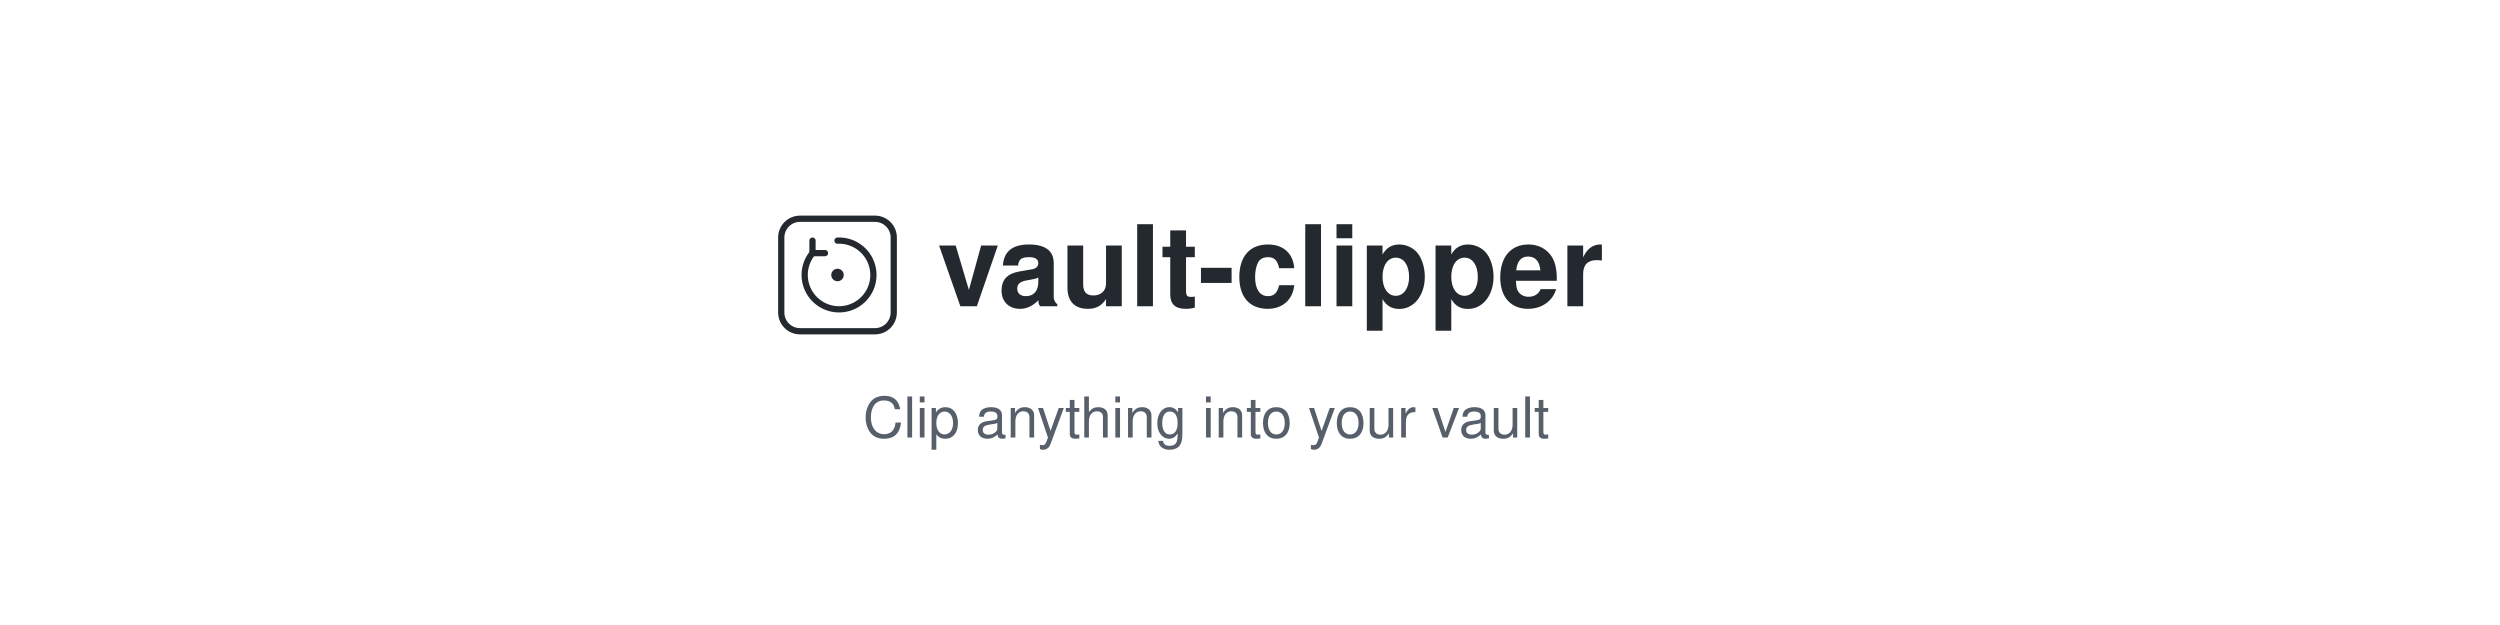
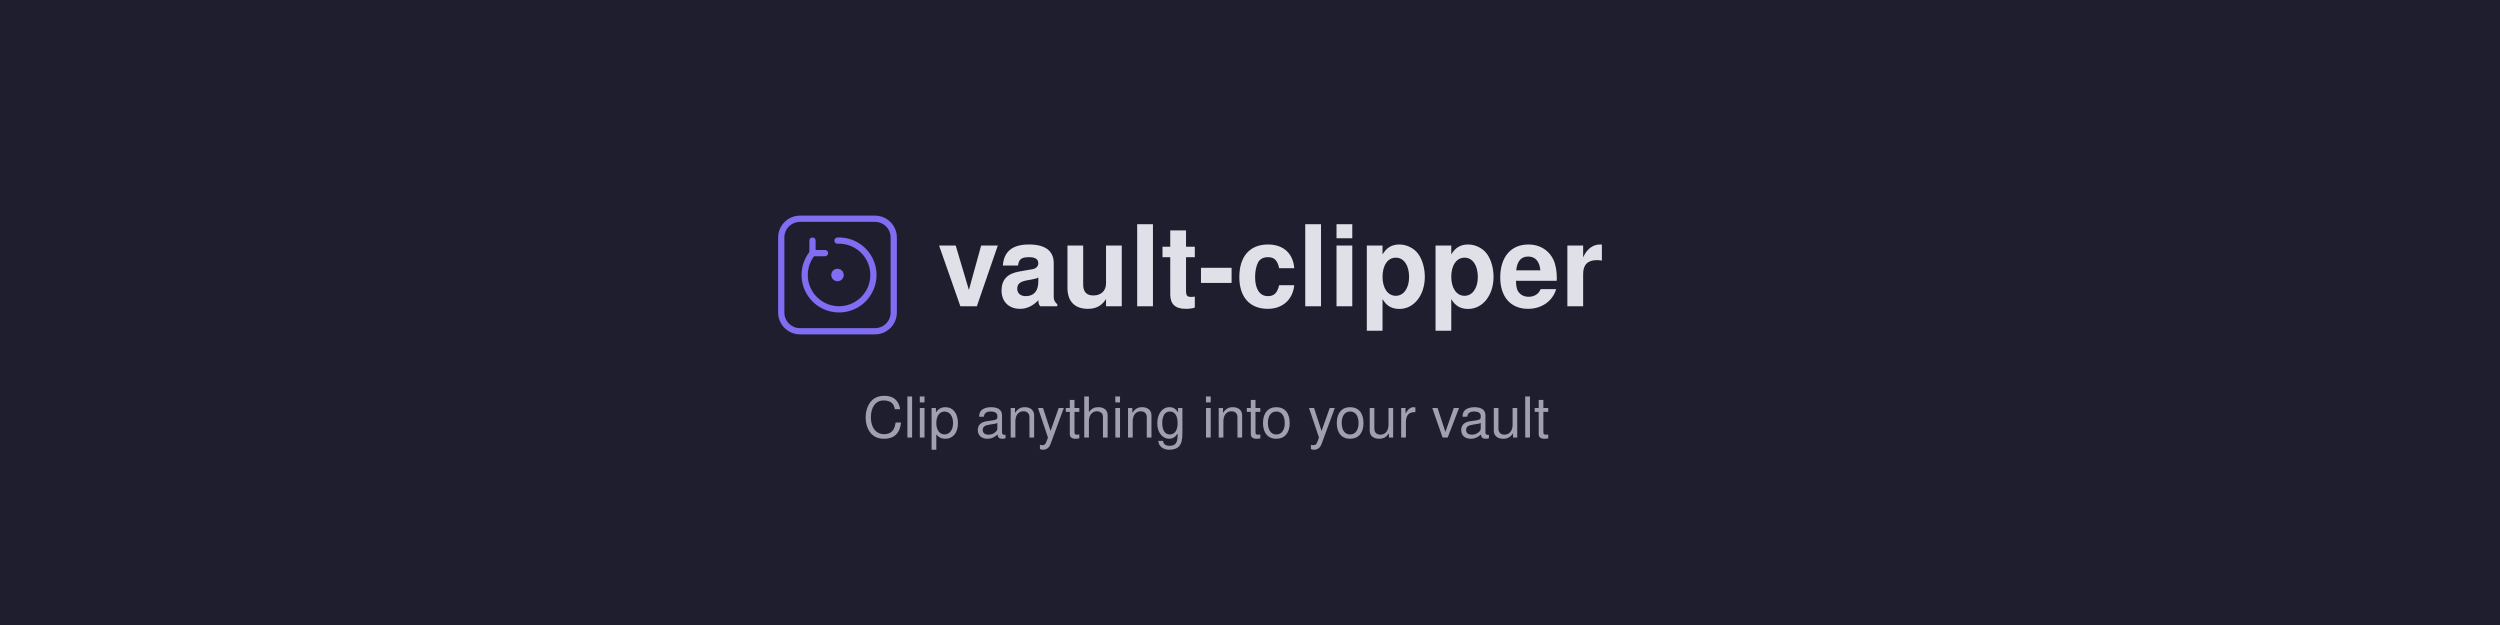
<svg xmlns="http://www.w3.org/2000/svg" width="800" height="200" viewBox="0 0 800 200">
  <style>
    .title {
      font: bold 36px -apple-system, BlinkMacSystemFont, "Segoe UI", Helvetica, Arial, sans-serif;
-       fill: #24292f;
+       fill: #e0e0e8;
    }
    .subtitle {
      font: 18px -apple-system, BlinkMacSystemFont, "Segoe UI", Helvetica, Arial, sans-serif;
-       fill: #57606a;
+       fill: #a0a0b0;
    }
    .icon {
-       stroke: #24292f;
+       stroke: #7f6df2;
      stroke-width: 2;
      fill: none;
      stroke-linecap: round;
      stroke-linejoin: round;
    }
  </style>
-   <rect width="100%" height="100%" fill="#ffffff" />
+   <rect width="100%" height="100%" fill="#1e1e2e" />
  <g transform="translate(400,90)">
    <g transform="translate(-150,-20)">
      <rect x="0" y="0" width="36" height="36" rx="6" class="icon" />
      <path d="M18 7 A11 11 0 1 1 10 11" class="icon" />
      <polyline points="10,7 10,11 14,11" class="icon" />
-       <circle cx="18" cy="18" r="2" fill="#24292f" />
+       <circle cx="18" cy="18" r="2" fill="#7f6df2" />
    </g>
    <text x="-100" y="8" class="title">
      vault-clipper
    </text>
  </g>
  <text x="386" y="140" text-anchor="middle" class="subtitle">
    Clip anything into your vault
  </text>
</svg>
